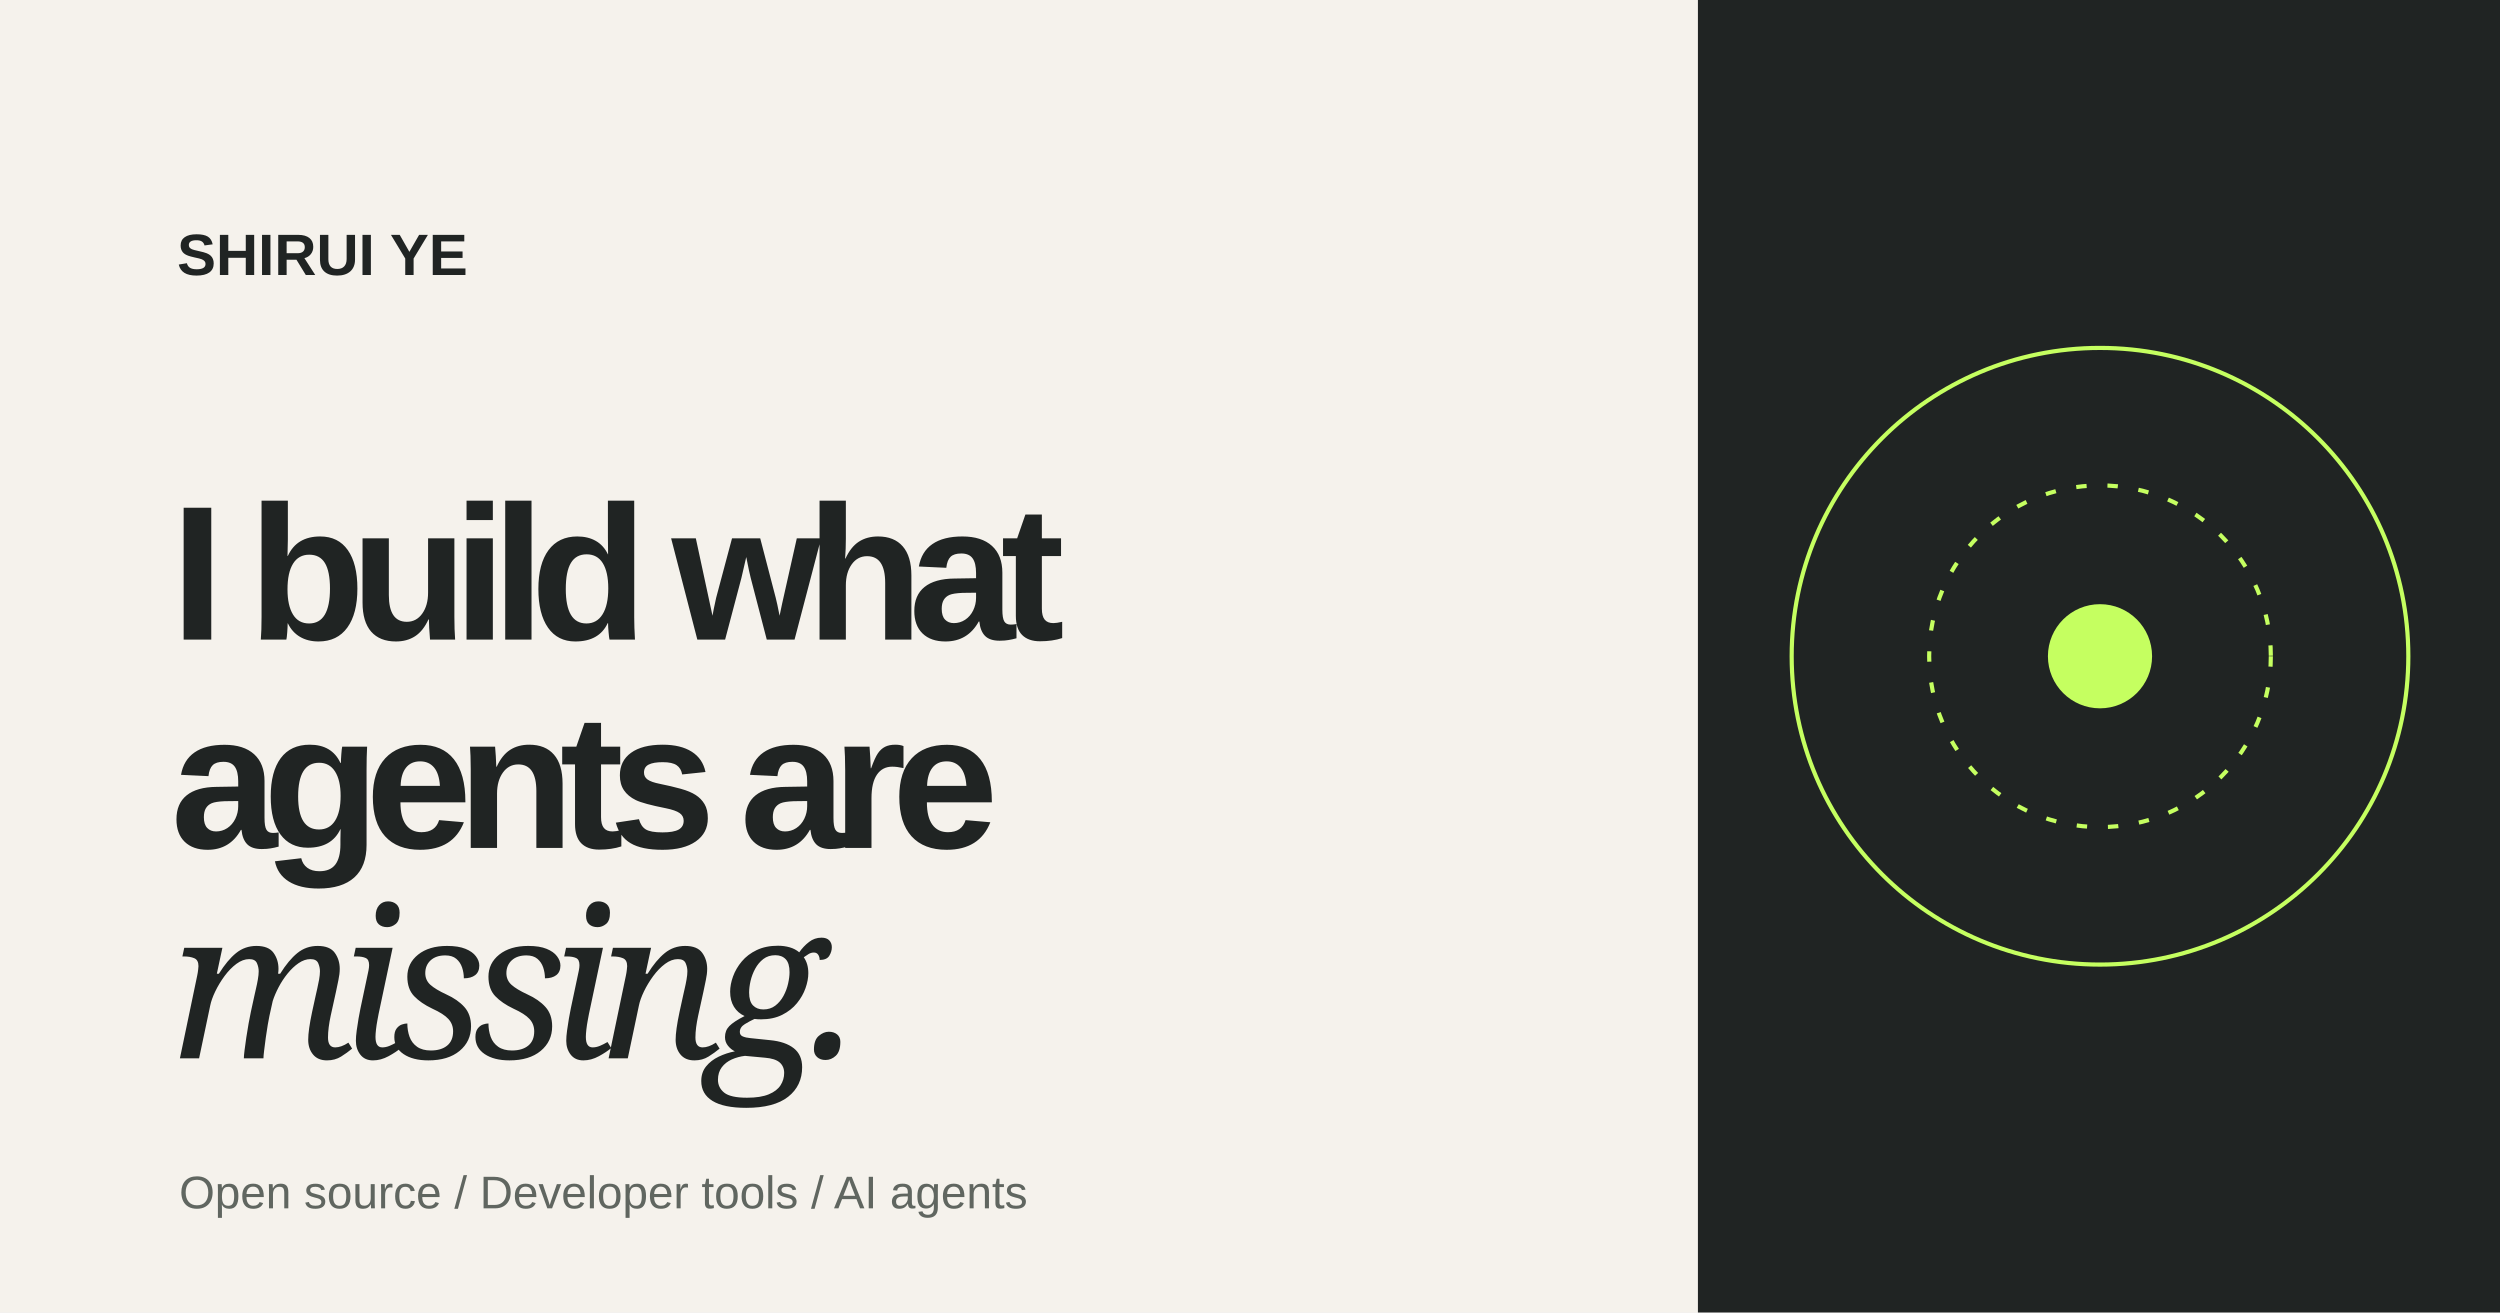
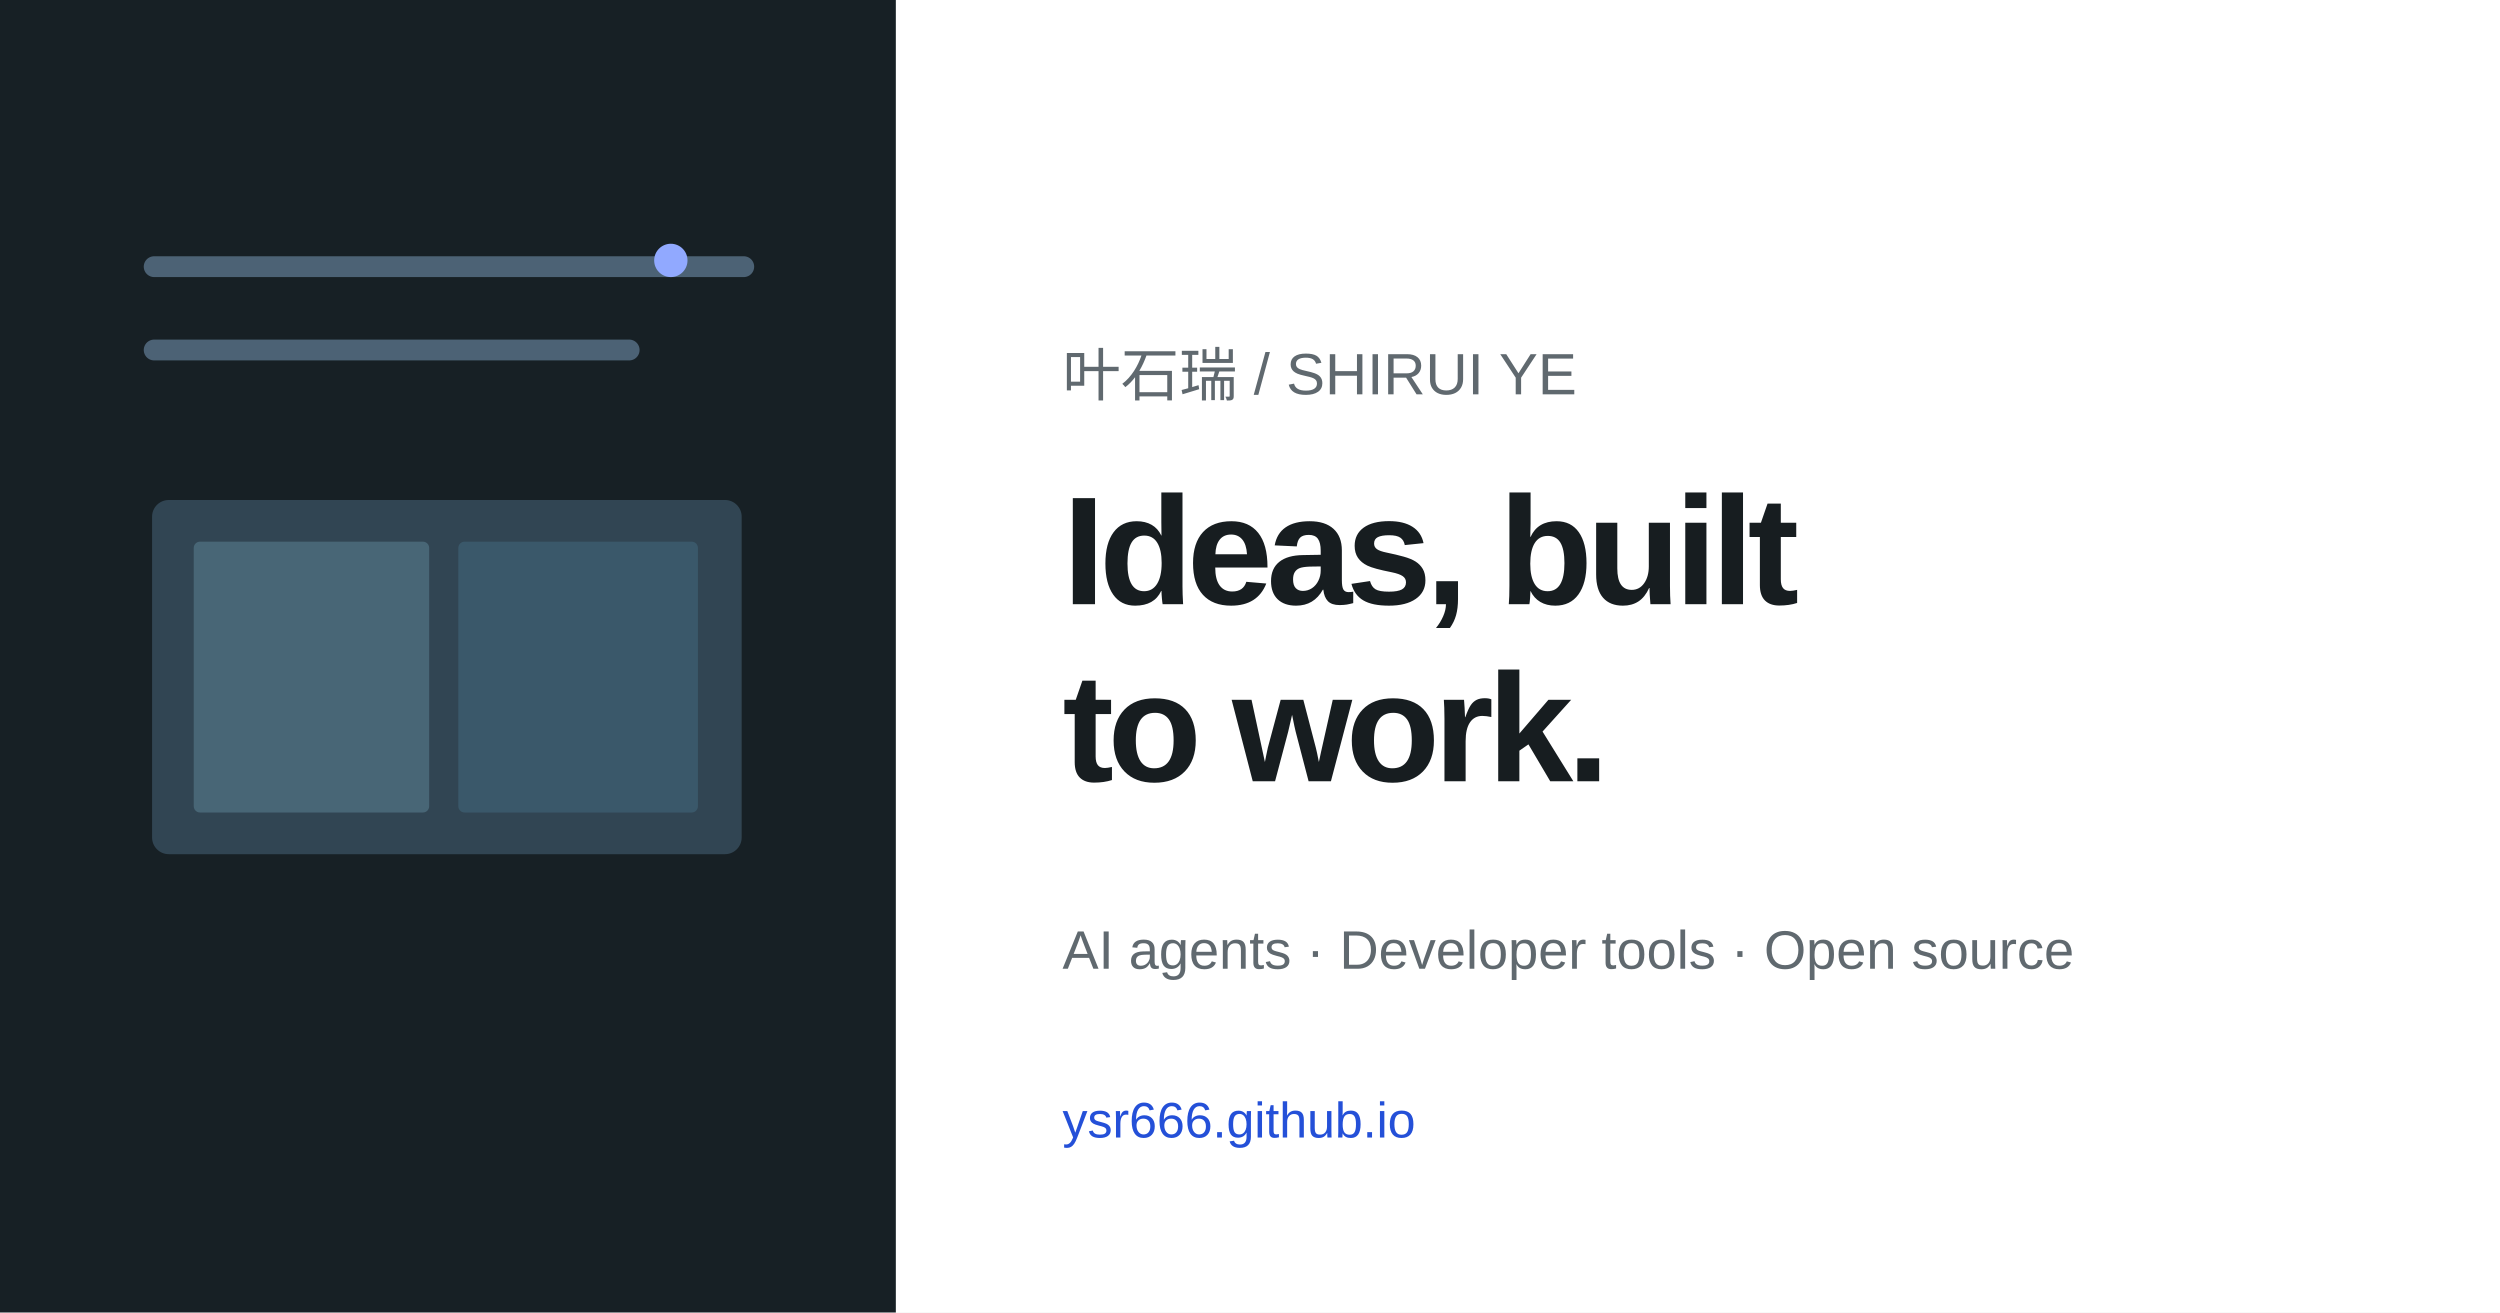
<svg xmlns="http://www.w3.org/2000/svg" width="1200" height="630" viewBox="0 0 1200 630">
-   <rect width="1200" height="630" fill="#f5f2ec" />
-   <rect x="815" y="0" width="385" height="630" fill="#202423" />
-   <circle cx="1008" cy="315" r="148" fill="none" stroke="#c5ff60" stroke-width="2" />
-   <circle cx="1008" cy="315" r="82" fill="none" stroke="#c5ff60" stroke-width="2" stroke-dasharray="5 10" />
-   <circle cx="1008" cy="315" r="25" fill="#c5ff60" />
-   <text x="85" y="132" font-family="Arial,sans-serif" fill="#202423" font-size="28" font-weight="bold">SHIRUI YE</text>
-   <text x="82" y="307" font-family="Arial,sans-serif" fill="#202423" font-size="92" font-weight="bold" letter-spacing="-7">I build what</text>
-   <text x="82" y="407" font-family="Arial,sans-serif" fill="#202423" font-size="92" font-weight="bold" letter-spacing="-7">agents are</text>
-   <text x="82" y="508" font-family="Georgia,serif" font-style="italic" fill="#202423" font-size="99" letter-spacing="-7">missing.</text>
-   <text x="86" y="580" font-family="Arial,sans-serif" font-size="22" fill="#606660">Open source / Developer tools / AI agents</text>
+   <rect width="1200" height="630" fill="#fff" />
+   <rect x="0" y="0" width="430" height="630" fill="#172025" />
+   <path d="M74 128 H357 M74 168 H302" stroke="#6985a0" stroke-width="10" stroke-linecap="round" opacity=".65" />
+   <rect x="73" y="240" width="283" height="170" rx="8" fill="#314553" />
+   <rect x="93" y="260" width="113" height="130" rx="3" fill="#486676" />
+   <rect x="220" y="260" width="115" height="130" rx="3" fill="#3a586a" />
+   <circle cx="322" cy="125" r="8" fill="#91a9ff" />
+   <text x="510" y="190" font-family="Arial,sans-serif" font-size="28" fill="#60696f">叶石瑞  /  SHIRUI YE</text>
+   <text x="510" y="290" font-family="Arial,sans-serif" font-size="74" font-weight="700" letter-spacing="-3" fill="#171d20">Ideas, built</text>
+   <text x="510" y="375" font-family="Arial,sans-serif" font-size="74" font-weight="700" letter-spacing="-3" fill="#171d20">to work.</text>
+   <text x="510" y="465" font-family="Arial,sans-serif" font-size="26" fill="#60696f">AI agents · Developer tools · Open source</text>
+   <text x="510" y="546" font-family="Arial,sans-serif" font-size="24" fill="#2450d8">ysr666.github.io</text>
</svg>
